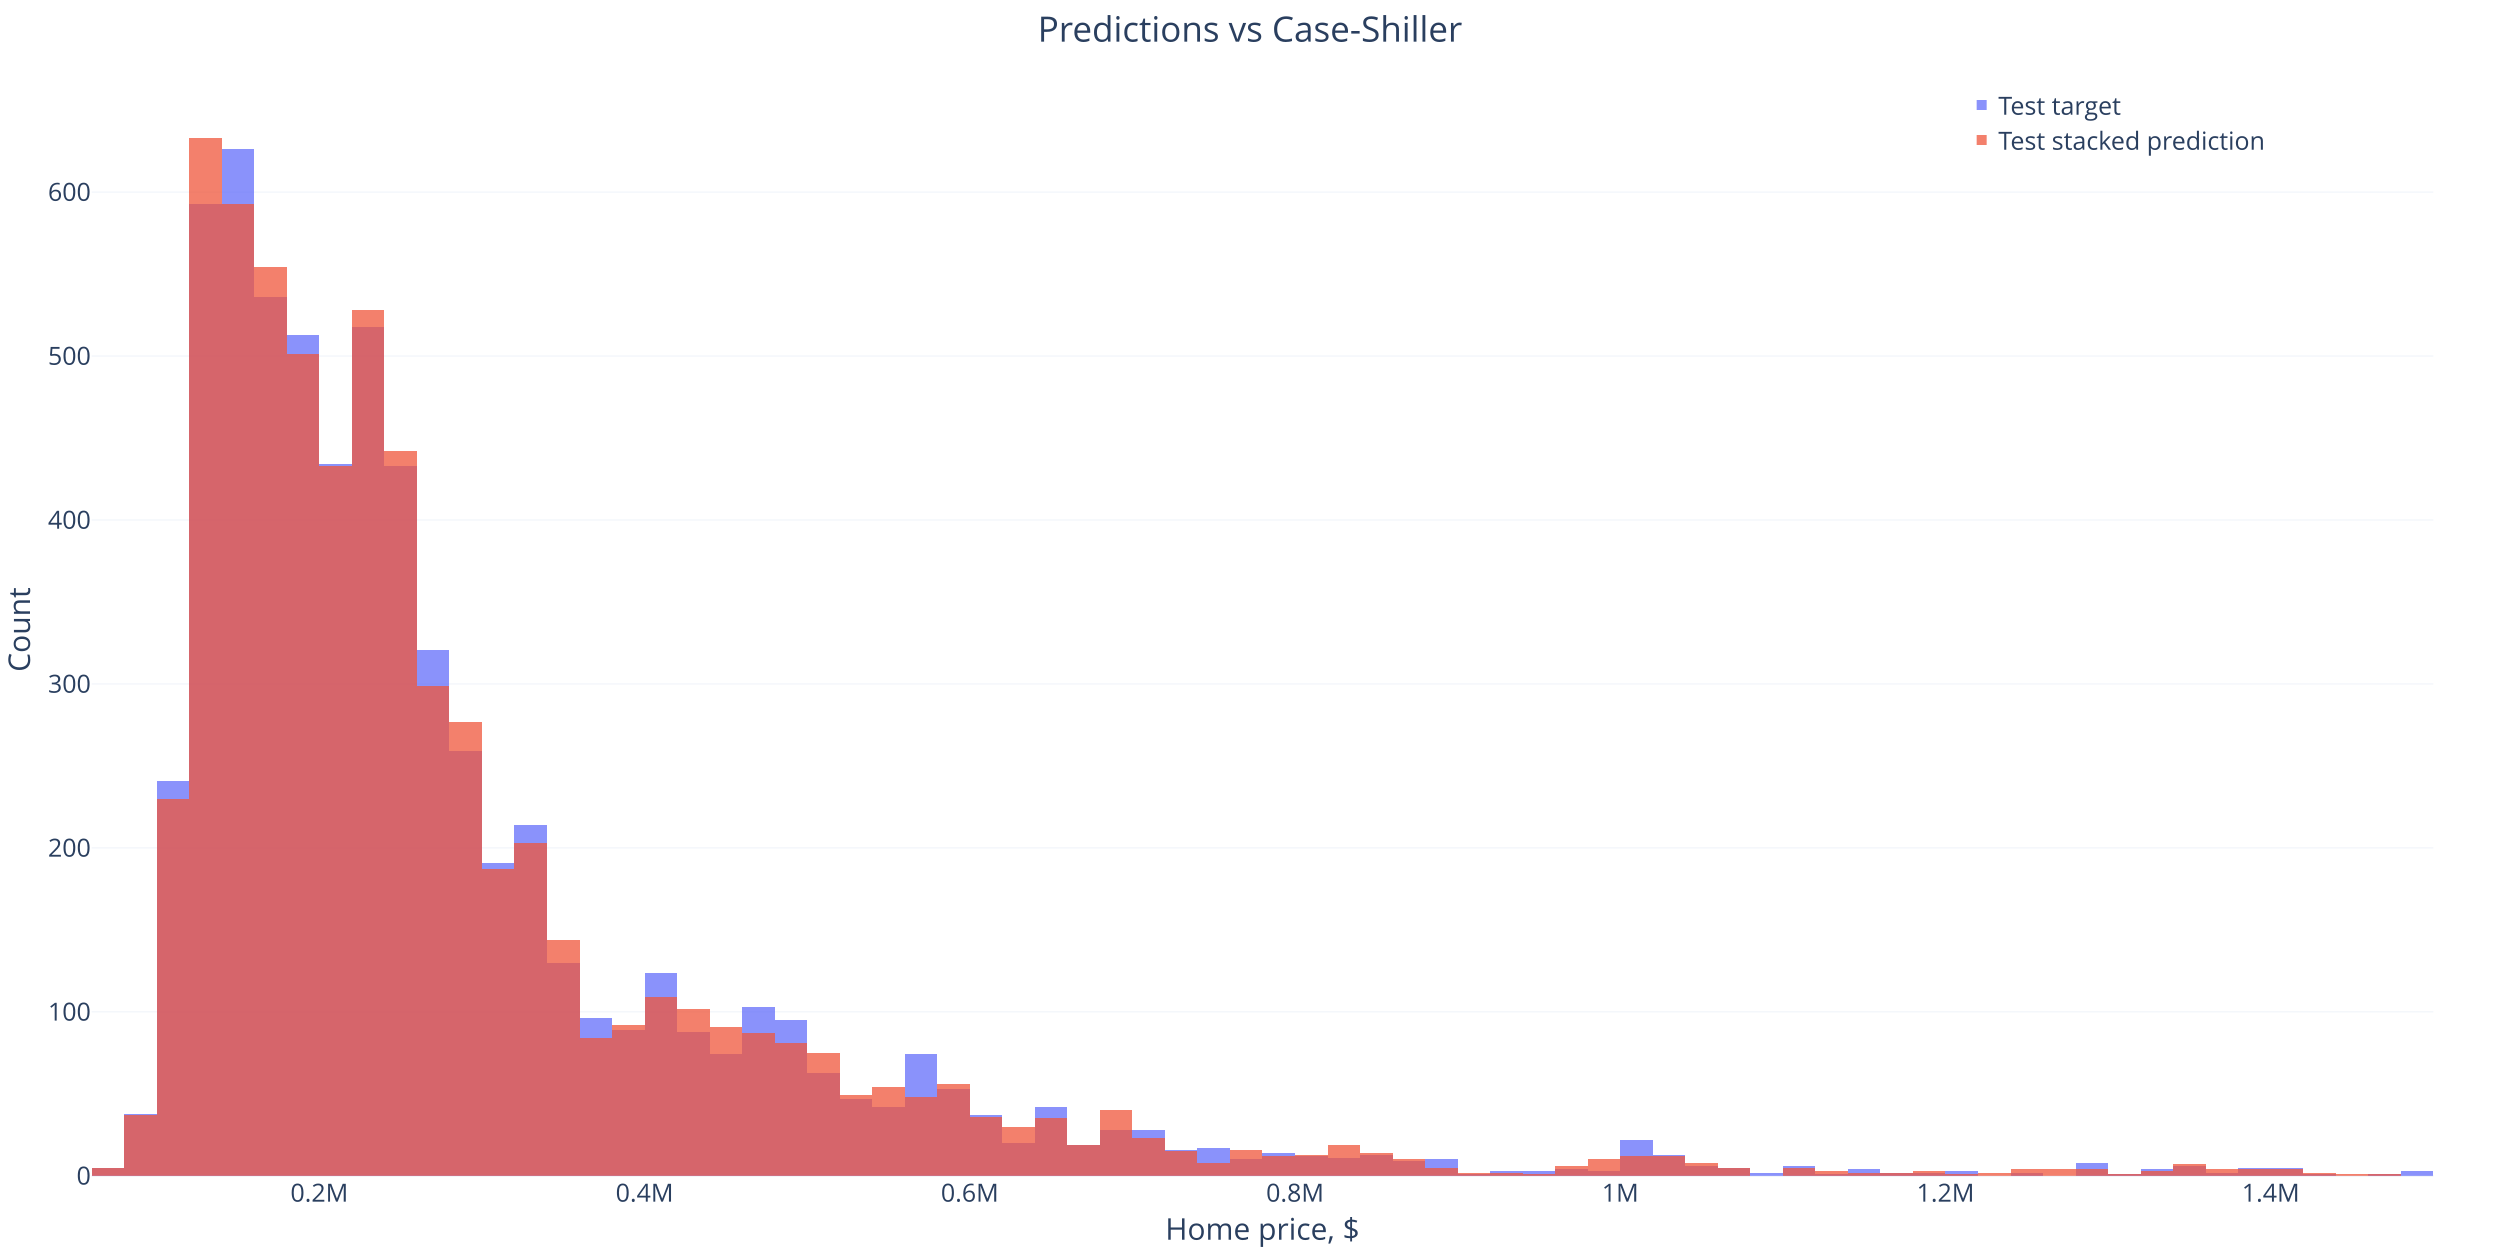
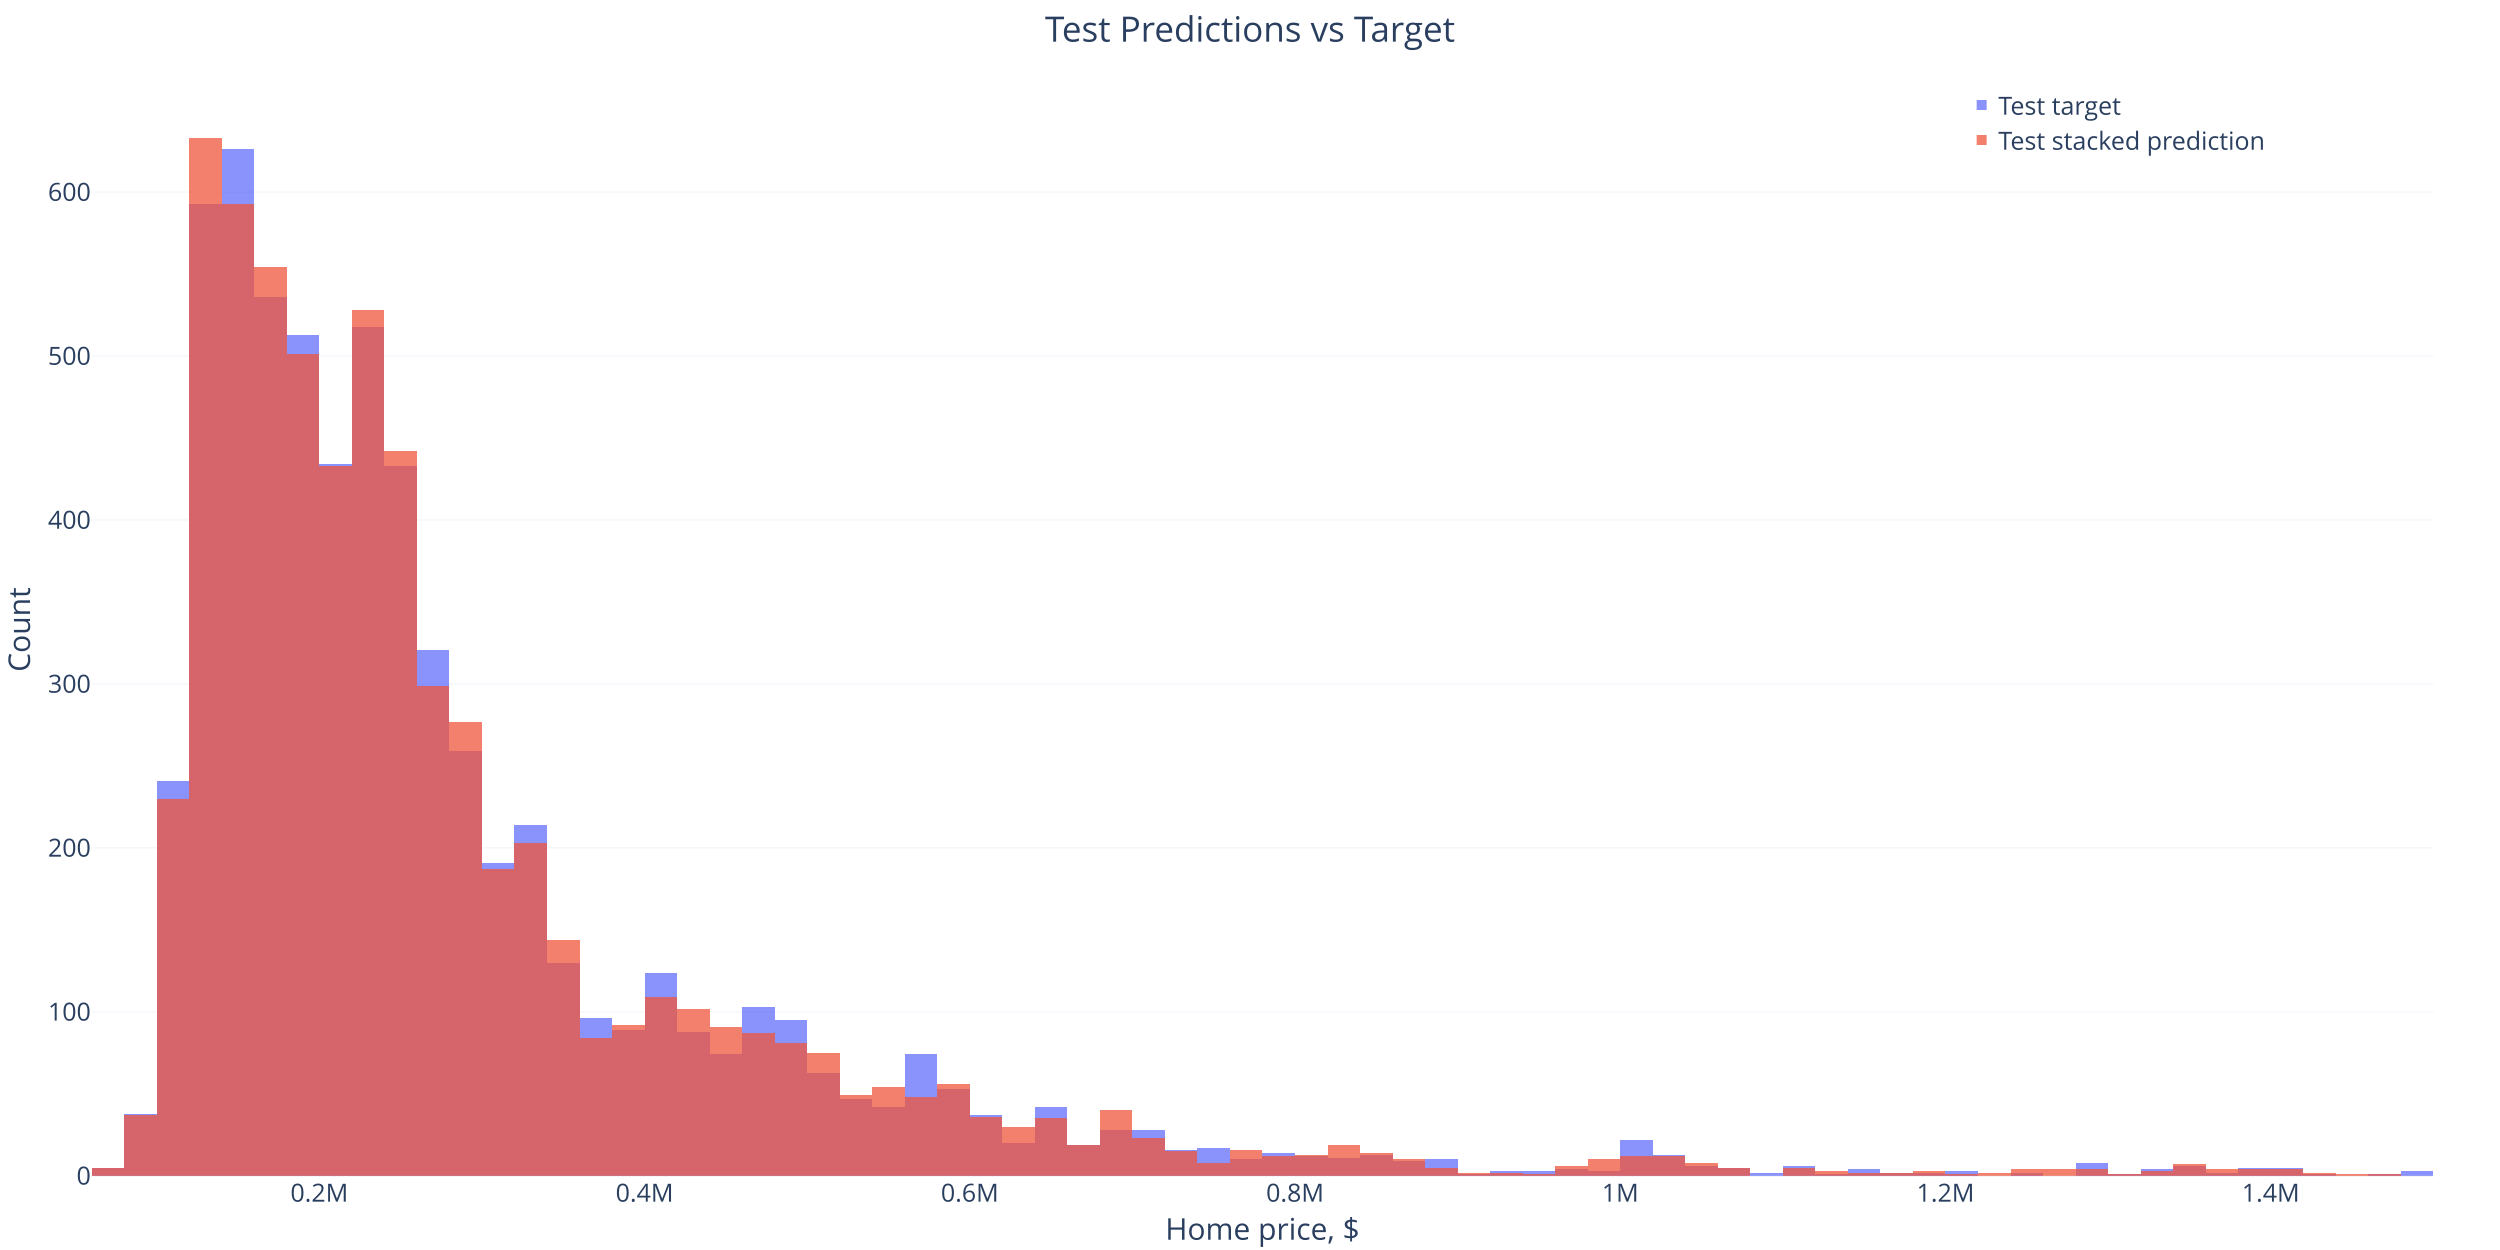
<svg xmlns="http://www.w3.org/2000/svg" class="main-svg" width="18000" height="9000" style="" viewBox="0 0 3000 1500">
  <rect x="0" y="0" width="3000" height="1500" style="fill: rgb(255, 255, 255); fill-opacity: 1;" />
-   <defs id="defs-fc5664">
+   <defs id="defs-e9ad64">
    <g class="clips">
-       <clipPath id="clipfc5664xyplot" class="plotclip">
+       <clipPath id="clipe9ad64xyplot" class="plotclip">
        <rect width="2810" height="1311" />
      </clipPath>
-       <clipPath class="axesclip" id="clipfc5664x">
+       <clipPath class="axesclip" id="clipe9ad64x">
        <rect x="110" y="0" width="2810" height="1500" />
      </clipPath>
-       <clipPath class="axesclip" id="clipfc5664y">
+       <clipPath class="axesclip" id="clipe9ad64y">
        <rect x="0" y="100" width="3000" height="1311" />
      </clipPath>
-       <clipPath class="axesclip" id="clipfc5664xy">
+       <clipPath class="axesclip" id="clipe9ad64xy">
        <rect x="110" y="100" width="2810" height="1311" />
      </clipPath>
    </g>
    <g class="gradients" />
    <g class="patterns" />
  </defs>
  <g class="bglayer" />
  <g class="layer-below">
    <g class="imagelayer" />
    <g class="shapelayer" />
  </g>
  <g class="cartesianlayer">
    <g class="subplot xy">
      <g class="layer-subplot">
        <g class="shapelayer" />
        <g class="imagelayer" />
      </g>
      <g class="minor-gridlayer">
        <g class="x" />
        <g class="y" />
      </g>
      <g class="gridlayer">
        <g class="x" />
        <g class="y">
          <path class="ygrid crisp" transform="translate(0,1214.25)" d="M110,0h2810" style="stroke: rgb(235, 240, 248); stroke-opacity: 1; stroke-width: 1px;" />
          <path class="ygrid crisp" transform="translate(0,1017.49)" d="M110,0h2810" style="stroke: rgb(235, 240, 248); stroke-opacity: 1; stroke-width: 1px;" />
          <path class="ygrid crisp" transform="translate(0,820.74)" d="M110,0h2810" style="stroke: rgb(235, 240, 248); stroke-opacity: 1; stroke-width: 1px;" />
          <path class="ygrid crisp" transform="translate(0,623.99)" d="M110,0h2810" style="stroke: rgb(235, 240, 248); stroke-opacity: 1; stroke-width: 1px;" />
          <path class="ygrid crisp" transform="translate(0,427.23)" d="M110,0h2810" style="stroke: rgb(235, 240, 248); stroke-opacity: 1; stroke-width: 1px;" />
          <path class="ygrid crisp" transform="translate(0,230.48)" d="M110,0h2810" style="stroke: rgb(235, 240, 248); stroke-opacity: 1; stroke-width: 1px;" />
        </g>
      </g>
      <g class="zerolinelayer">
        <path class="yzl zl crisp" transform="translate(0,1411)" d="M110,0h2810" style="stroke: rgb(235, 240, 248); stroke-opacity: 1; stroke-width: 2px;" />
      </g>
      <path class="xlines-below" />
      <path class="ylines-below" />
      <g class="overlines-below" />
      <g class="xaxislayer-below" />
      <g class="yaxislayer-below" />
      <g class="overaxes-below" />
-       <g class="plot" transform="translate(110,100)" clip-path="url(#clipfc5664xyplot)">
+       <g class="plot" transform="translate(110,100)" clip-path="url(#clipe9ad64xyplot)">
        <g class="barlayer mlayer">
          <g class="trace bars" shape-rendering="crispEdges" style="opacity: 0.75;">
            <g class="points">
              <g class="point">
                <path d="M0,1311V1301.16H39.03V1311Z" style="vector-effect: none; opacity: 1; stroke-width: 0px; fill: rgb(99, 110, 250); fill-opacity: 1;" />
              </g>
              <g class="point">
                <path d="M39.03,1311V1236.23H78.06V1311Z" style="vector-effect: none; opacity: 1; stroke-width: 0px; fill: rgb(99, 110, 250); fill-opacity: 1;" />
              </g>
              <g class="point">
                <path d="M78.06,1311V836.82H117.08V1311Z" style="vector-effect: none; opacity: 1; stroke-width: 0px; fill: rgb(99, 110, 250); fill-opacity: 1;" />
              </g>
              <g class="point">
                <path d="M117.08,1311V144.25H156.11V1311Z" style="vector-effect: none; opacity: 1; stroke-width: 0px; fill: rgb(99, 110, 250); fill-opacity: 1;" />
              </g>
              <g class="point">
                <path d="M156.11,1311V79.32H195.14V1311Z" style="vector-effect: none; opacity: 1; stroke-width: 0px; fill: rgb(99, 110, 250); fill-opacity: 1;" />
              </g>
              <g class="point">
                <path d="M195.14,1311V256.4H234.17V1311Z" style="vector-effect: none; opacity: 1; stroke-width: 0px; fill: rgb(99, 110, 250); fill-opacity: 1;" />
              </g>
              <g class="point">
                <path d="M234.17,1311V301.65H273.19V1311Z" style="vector-effect: none; opacity: 1; stroke-width: 0px; fill: rgb(99, 110, 250); fill-opacity: 1;" />
              </g>
              <g class="point">
                <path d="M273.19,1311V457.09H312.22V1311Z" style="vector-effect: none; opacity: 1; stroke-width: 0px; fill: rgb(99, 110, 250); fill-opacity: 1;" />
              </g>
              <g class="point">
                <path d="M312.22,1311V291.82H351.25V1311Z" style="vector-effect: none; opacity: 1; stroke-width: 0px; fill: rgb(99, 110, 250); fill-opacity: 1;" />
              </g>
              <g class="point">
                <path d="M351.25,1311V459.06H390.28V1311Z" style="vector-effect: none; opacity: 1; stroke-width: 0px; fill: rgb(99, 110, 250); fill-opacity: 1;" />
              </g>
              <g class="point">
                <path d="M390.28,1311V679.42H429.31V1311Z" style="vector-effect: none; opacity: 1; stroke-width: 0px; fill: rgb(99, 110, 250); fill-opacity: 1;" />
              </g>
              <g class="point">
                <path d="M429.31,1311V801.41H468.33V1311Z" style="vector-effect: none; opacity: 1; stroke-width: 0px; fill: rgb(99, 110, 250); fill-opacity: 1;" />
              </g>
              <g class="point">
                <path d="M468.33,1311V935.2H507.36V1311Z" style="vector-effect: none; opacity: 1; stroke-width: 0px; fill: rgb(99, 110, 250); fill-opacity: 1;" />
              </g>
              <g class="point">
                <path d="M507.36,1311V889.95H546.39V1311Z" style="vector-effect: none; opacity: 1; stroke-width: 0px; fill: rgb(99, 110, 250); fill-opacity: 1;" />
              </g>
              <g class="point">
                <path d="M546.39,1311V1055.22H585.42V1311Z" style="vector-effect: none; opacity: 1; stroke-width: 0px; fill: rgb(99, 110, 250); fill-opacity: 1;" />
              </g>
              <g class="point">
                <path d="M585.42,1311V1122.12H624.44V1311Z" style="vector-effect: none; opacity: 1; stroke-width: 0px; fill: rgb(99, 110, 250); fill-opacity: 1;" />
              </g>
              <g class="point">
                <path d="M624.44,1311V1135.89H663.47V1311Z" style="vector-effect: none; opacity: 1; stroke-width: 0px; fill: rgb(99, 110, 250); fill-opacity: 1;" />
              </g>
              <g class="point">
                <path d="M663.47,1311V1067.03H702.5V1311Z" style="vector-effect: none; opacity: 1; stroke-width: 0px; fill: rgb(99, 110, 250); fill-opacity: 1;" />
              </g>
              <g class="point">
                <path d="M702.5,1311V1137.86H741.53V1311Z" style="vector-effect: none; opacity: 1; stroke-width: 0px; fill: rgb(99, 110, 250); fill-opacity: 1;" />
              </g>
              <g class="point">
                <path d="M741.53,1311V1165.4H780.56V1311Z" style="vector-effect: none; opacity: 1; stroke-width: 0px; fill: rgb(99, 110, 250); fill-opacity: 1;" />
              </g>
              <g class="point">
                <path d="M780.56,1311V1108.34H819.58V1311Z" style="vector-effect: none; opacity: 1; stroke-width: 0px; fill: rgb(99, 110, 250); fill-opacity: 1;" />
              </g>
              <g class="point">
                <path d="M819.58,1311V1124.08H858.61V1311Z" style="vector-effect: none; opacity: 1; stroke-width: 0px; fill: rgb(99, 110, 250); fill-opacity: 1;" />
              </g>
              <g class="point">
                <path d="M858.61,1311V1187.05H897.64V1311Z" style="vector-effect: none; opacity: 1; stroke-width: 0px; fill: rgb(99, 110, 250); fill-opacity: 1;" />
              </g>
              <g class="point">
                <path d="M897.64,1311V1218.53H936.67V1311Z" style="vector-effect: none; opacity: 1; stroke-width: 0px; fill: rgb(99, 110, 250); fill-opacity: 1;" />
              </g>
              <g class="point">
                <path d="M936.67,1311V1228.36H975.69V1311Z" style="vector-effect: none; opacity: 1; stroke-width: 0px; fill: rgb(99, 110, 250); fill-opacity: 1;" />
              </g>
              <g class="point">
                <path d="M975.69,1311V1165.4H1014.72V1311Z" style="vector-effect: none; opacity: 1; stroke-width: 0px; fill: rgb(99, 110, 250); fill-opacity: 1;" />
              </g>
              <g class="point">
                <path d="M1014.72,1311V1206.72H1053.75V1311Z" style="vector-effect: none; opacity: 1; stroke-width: 0px; fill: rgb(99, 110, 250); fill-opacity: 1;" />
              </g>
              <g class="point">
                <path d="M1053.75,1311V1238.2H1092.78V1311Z" style="vector-effect: none; opacity: 1; stroke-width: 0px; fill: rgb(99, 110, 250); fill-opacity: 1;" />
              </g>
              <g class="point">
                <path d="M1092.78,1311V1271.65H1131.81V1311Z" style="vector-effect: none; opacity: 1; stroke-width: 0px; fill: rgb(99, 110, 250); fill-opacity: 1;" />
              </g>
              <g class="point">
                <path d="M1131.81,1311V1228.36H1170.83V1311Z" style="vector-effect: none; opacity: 1; stroke-width: 0px; fill: rgb(99, 110, 250); fill-opacity: 1;" />
              </g>
              <g class="point">
                <path d="M1170.83,1311V1273.62H1209.86V1311Z" style="vector-effect: none; opacity: 1; stroke-width: 0px; fill: rgb(99, 110, 250); fill-opacity: 1;" />
              </g>
              <g class="point">
                <path d="M1209.86,1311V1255.91H1248.89V1311Z" style="vector-effect: none; opacity: 1; stroke-width: 0px; fill: rgb(99, 110, 250); fill-opacity: 1;" />
              </g>
              <g class="point">
                <path d="M1248.89,1311V1255.91H1287.92V1311Z" style="vector-effect: none; opacity: 1; stroke-width: 0px; fill: rgb(99, 110, 250); fill-opacity: 1;" />
              </g>
              <g class="point">
                <path d="M1287.92,1311V1279.52H1326.94V1311Z" style="vector-effect: none; opacity: 1; stroke-width: 0px; fill: rgb(99, 110, 250); fill-opacity: 1;" />
              </g>
              <g class="point">
                <path d="M1326.94,1311V1277.55H1365.97V1311Z" style="vector-effect: none; opacity: 1; stroke-width: 0px; fill: rgb(99, 110, 250); fill-opacity: 1;" />
              </g>
              <g class="point">
                <path d="M1365.97,1311V1291.32H1405V1311Z" style="vector-effect: none; opacity: 1; stroke-width: 0px; fill: rgb(99, 110, 250); fill-opacity: 1;" />
              </g>
              <g class="point">
                <path d="M1405,1311V1283.45H1444.03V1311Z" style="vector-effect: none; opacity: 1; stroke-width: 0px; fill: rgb(99, 110, 250); fill-opacity: 1;" />
              </g>
              <g class="point">
                <path d="M1444.03,1311V1287.39H1483.06V1311Z" style="vector-effect: none; opacity: 1; stroke-width: 0px; fill: rgb(99, 110, 250); fill-opacity: 1;" />
              </g>
              <g class="point">
                <path d="M1483.06,1311V1289.36H1522.08V1311Z" style="vector-effect: none; opacity: 1; stroke-width: 0px; fill: rgb(99, 110, 250); fill-opacity: 1;" />
              </g>
              <g class="point">
                <path d="M1522.08,1311V1285.42H1561.11V1311Z" style="vector-effect: none; opacity: 1; stroke-width: 0px; fill: rgb(99, 110, 250); fill-opacity: 1;" />
              </g>
              <g class="point">
                <path d="M1561.11,1311V1293.29H1600.14V1311Z" style="vector-effect: none; opacity: 1; stroke-width: 0px; fill: rgb(99, 110, 250); fill-opacity: 1;" />
              </g>
              <g class="point">
                <path d="M1600.14,1311V1291.32H1639.17V1311Z" style="vector-effect: none; opacity: 1; stroke-width: 0px; fill: rgb(99, 110, 250); fill-opacity: 1;" />
              </g>
              <g class="point">
                <path d="M1639.17,1311V1309.03H1678.19V1311Z" style="vector-effect: none; opacity: 1; stroke-width: 0px; fill: rgb(99, 110, 250); fill-opacity: 1;" />
              </g>
              <g class="point">
                <path d="M1678.19,1311V1305.1H1717.22V1311Z" style="vector-effect: none; opacity: 1; stroke-width: 0px; fill: rgb(99, 110, 250); fill-opacity: 1;" />
              </g>
              <g class="point">
                <path d="M1717.22,1311V1305.1H1756.25V1311Z" style="vector-effect: none; opacity: 1; stroke-width: 0px; fill: rgb(99, 110, 250); fill-opacity: 1;" />
              </g>
              <g class="point">
                <path d="M1756.25,1311V1303.13H1795.28V1311Z" style="vector-effect: none; opacity: 1; stroke-width: 0px; fill: rgb(99, 110, 250); fill-opacity: 1;" />
              </g>
              <g class="point">
                <path d="M1795.28,1311V1305.1H1834.31V1311Z" style="vector-effect: none; opacity: 1; stroke-width: 0px; fill: rgb(99, 110, 250); fill-opacity: 1;" />
              </g>
              <g class="point">
                <path d="M1834.31,1311V1267.71H1873.33V1311Z" style="vector-effect: none; opacity: 1; stroke-width: 0px; fill: rgb(99, 110, 250); fill-opacity: 1;" />
              </g>
              <g class="point">
                <path d="M1873.33,1311V1285.42H1912.36V1311Z" style="vector-effect: none; opacity: 1; stroke-width: 0px; fill: rgb(99, 110, 250); fill-opacity: 1;" />
              </g>
              <g class="point">
                <path d="M1912.36,1311V1299.19H1951.39V1311Z" style="vector-effect: none; opacity: 1; stroke-width: 0px; fill: rgb(99, 110, 250); fill-opacity: 1;" />
              </g>
              <g class="point">
                <path d="M1951.39,1311V1301.16H1990.42V1311Z" style="vector-effect: none; opacity: 1; stroke-width: 0px; fill: rgb(99, 110, 250); fill-opacity: 1;" />
              </g>
              <g class="point">
                <path d="M1990.42,1311V1307.06H2029.44V1311Z" style="vector-effect: none; opacity: 1; stroke-width: 0px; fill: rgb(99, 110, 250); fill-opacity: 1;" />
              </g>
              <g class="point">
                <path d="M2029.44,1311V1299.19H2068.47V1311Z" style="vector-effect: none; opacity: 1; stroke-width: 0px; fill: rgb(99, 110, 250); fill-opacity: 1;" />
              </g>
              <g class="point">
                <path d="M2068.47,1311V1309.03H2107.5V1311Z" style="vector-effect: none; opacity: 1; stroke-width: 0px; fill: rgb(99, 110, 250); fill-opacity: 1;" />
              </g>
              <g class="point">
                <path d="M2107.5,1311V1303.13H2146.53V1311Z" style="vector-effect: none; opacity: 1; stroke-width: 0px; fill: rgb(99, 110, 250); fill-opacity: 1;" />
              </g>
              <g class="point">
                <path d="M2146.53,1311V1307.06H2185.56V1311Z" style="vector-effect: none; opacity: 1; stroke-width: 0px; fill: rgb(99, 110, 250); fill-opacity: 1;" />
              </g>
              <g class="point">
                <path d="M2185.56,1311V1307.06H2224.58V1311Z" style="vector-effect: none; opacity: 1; stroke-width: 0px; fill: rgb(99, 110, 250); fill-opacity: 1;" />
              </g>
              <g class="point">
                <path d="M2224.58,1311V1305.1H2263.61V1311Z" style="vector-effect: none; opacity: 1; stroke-width: 0px; fill: rgb(99, 110, 250); fill-opacity: 1;" />
              </g>
              <g class="point">
                <path d="M0,0Z" style="vector-effect: none; opacity: 1; stroke-width: 0px; fill: rgb(99, 110, 250); fill-opacity: 1;" />
              </g>
              <g class="point">
                <path d="M2302.64,1311V1307.06H2341.67V1311Z" style="vector-effect: none; opacity: 1; stroke-width: 0px; fill: rgb(99, 110, 250); fill-opacity: 1;" />
              </g>
              <g class="point">
                <path d="M0,0Z" style="vector-effect: none; opacity: 1; stroke-width: 0px; fill: rgb(99, 110, 250); fill-opacity: 1;" />
              </g>
              <g class="point">
                <path d="M2380.69,1311V1295.26H2419.72V1311Z" style="vector-effect: none; opacity: 1; stroke-width: 0px; fill: rgb(99, 110, 250); fill-opacity: 1;" />
              </g>
              <g class="point">
                <path d="M2419.72,1311V1309.03H2458.75V1311Z" style="vector-effect: none; opacity: 1; stroke-width: 0px; fill: rgb(99, 110, 250); fill-opacity: 1;" />
              </g>
              <g class="point">
                <path d="M2458.75,1311V1303.13H2497.78V1311Z" style="vector-effect: none; opacity: 1; stroke-width: 0px; fill: rgb(99, 110, 250); fill-opacity: 1;" />
              </g>
              <g class="point">
                <path d="M2497.78,1311V1299.19H2536.81V1311Z" style="vector-effect: none; opacity: 1; stroke-width: 0px; fill: rgb(99, 110, 250); fill-opacity: 1;" />
              </g>
              <g class="point">
                <path d="M2536.81,1311V1307.06H2575.83V1311Z" style="vector-effect: none; opacity: 1; stroke-width: 0px; fill: rgb(99, 110, 250); fill-opacity: 1;" />
              </g>
              <g class="point">
                <path d="M2575.83,1311V1301.16H2614.86V1311Z" style="vector-effect: none; opacity: 1; stroke-width: 0px; fill: rgb(99, 110, 250); fill-opacity: 1;" />
              </g>
              <g class="point">
                <path d="M2614.86,1311V1301.16H2653.89V1311Z" style="vector-effect: none; opacity: 1; stroke-width: 0px; fill: rgb(99, 110, 250); fill-opacity: 1;" />
              </g>
              <g class="point">
                <path d="M2653.89,1311V1309.03H2692.92V1311Z" style="vector-effect: none; opacity: 1; stroke-width: 0px; fill: rgb(99, 110, 250); fill-opacity: 1;" />
              </g>
              <g class="point">
                <path d="M0,0Z" style="vector-effect: none; opacity: 1; stroke-width: 0px; fill: rgb(99, 110, 250); fill-opacity: 1;" />
              </g>
              <g class="point">
                <path d="M2731.94,1311V1309.03H2770.97V1311Z" style="vector-effect: none; opacity: 1; stroke-width: 0px; fill: rgb(99, 110, 250); fill-opacity: 1;" />
              </g>
              <g class="point">
                <path d="M2770.97,1311V1305.1H2810V1311Z" style="vector-effect: none; opacity: 1; stroke-width: 0px; fill: rgb(99, 110, 250); fill-opacity: 1;" />
              </g>
            </g>
          </g>
          <g class="trace bars" shape-rendering="crispEdges" style="opacity: 0.75;">
            <g class="points">
              <g class="point">
                <path d="M0,1311V1301.16H39.03V1311Z" style="vector-effect: none; opacity: 1; stroke-width: 0px; fill: rgb(239, 85, 59); fill-opacity: 1;" />
              </g>
              <g class="point">
                <path d="M39.03,1311V1238.2H78.06V1311Z" style="vector-effect: none; opacity: 1; stroke-width: 0px; fill: rgb(239, 85, 59); fill-opacity: 1;" />
              </g>
              <g class="point">
                <path d="M78.06,1311V858.47H117.08V1311Z" style="vector-effect: none; opacity: 1; stroke-width: 0px; fill: rgb(239, 85, 59); fill-opacity: 1;" />
              </g>
              <g class="point">
                <path d="M117.08,1311V65.55H156.11V1311Z" style="vector-effect: none; opacity: 1; stroke-width: 0px; fill: rgb(239, 85, 59); fill-opacity: 1;" />
              </g>
              <g class="point">
                <path d="M156.11,1311V144.25H195.14V1311Z" style="vector-effect: none; opacity: 1; stroke-width: 0px; fill: rgb(239, 85, 59); fill-opacity: 1;" />
              </g>
              <g class="point">
                <path d="M195.14,1311V220.99H234.17V1311Z" style="vector-effect: none; opacity: 1; stroke-width: 0px; fill: rgb(239, 85, 59); fill-opacity: 1;" />
              </g>
              <g class="point">
                <path d="M234.17,1311V325.26H273.19V1311Z" style="vector-effect: none; opacity: 1; stroke-width: 0px; fill: rgb(239, 85, 59); fill-opacity: 1;" />
              </g>
              <g class="point">
                <path d="M273.19,1311V459.06H312.22V1311Z" style="vector-effect: none; opacity: 1; stroke-width: 0px; fill: rgb(239, 85, 59); fill-opacity: 1;" />
              </g>
              <g class="point">
                <path d="M312.22,1311V272.14H351.25V1311Z" style="vector-effect: none; opacity: 1; stroke-width: 0px; fill: rgb(239, 85, 59); fill-opacity: 1;" />
              </g>
              <g class="point">
                <path d="M351.25,1311V441.35H390.28V1311Z" style="vector-effect: none; opacity: 1; stroke-width: 0px; fill: rgb(239, 85, 59); fill-opacity: 1;" />
              </g>
              <g class="point">
                <path d="M390.28,1311V722.71H429.31V1311Z" style="vector-effect: none; opacity: 1; stroke-width: 0px; fill: rgb(239, 85, 59); fill-opacity: 1;" />
              </g>
              <g class="point">
                <path d="M429.31,1311V765.99H468.33V1311Z" style="vector-effect: none; opacity: 1; stroke-width: 0px; fill: rgb(239, 85, 59); fill-opacity: 1;" />
              </g>
              <g class="point">
                <path d="M468.33,1311V943.07H507.36V1311Z" style="vector-effect: none; opacity: 1; stroke-width: 0px; fill: rgb(239, 85, 59); fill-opacity: 1;" />
              </g>
              <g class="point">
                <path d="M507.36,1311V911.59H546.39V1311Z" style="vector-effect: none; opacity: 1; stroke-width: 0px; fill: rgb(239, 85, 59); fill-opacity: 1;" />
              </g>
              <g class="point">
                <path d="M546.39,1311V1027.67H585.42V1311Z" style="vector-effect: none; opacity: 1; stroke-width: 0px; fill: rgb(239, 85, 59); fill-opacity: 1;" />
              </g>
              <g class="point">
                <path d="M585.42,1311V1145.73H624.44V1311Z" style="vector-effect: none; opacity: 1; stroke-width: 0px; fill: rgb(239, 85, 59); fill-opacity: 1;" />
              </g>
              <g class="point">
                <path d="M624.44,1311V1129.99H663.47V1311Z" style="vector-effect: none; opacity: 1; stroke-width: 0px; fill: rgb(239, 85, 59); fill-opacity: 1;" />
              </g>
              <g class="point">
                <path d="M663.47,1311V1096.54H702.5V1311Z" style="vector-effect: none; opacity: 1; stroke-width: 0px; fill: rgb(239, 85, 59); fill-opacity: 1;" />
              </g>
              <g class="point">
                <path d="M702.5,1311V1110.31H741.53V1311Z" style="vector-effect: none; opacity: 1; stroke-width: 0px; fill: rgb(239, 85, 59); fill-opacity: 1;" />
              </g>
              <g class="point">
                <path d="M741.53,1311V1131.95H780.56V1311Z" style="vector-effect: none; opacity: 1; stroke-width: 0px; fill: rgb(239, 85, 59); fill-opacity: 1;" />
              </g>
              <g class="point">
                <path d="M780.56,1311V1139.82H819.58V1311Z" style="vector-effect: none; opacity: 1; stroke-width: 0px; fill: rgb(239, 85, 59); fill-opacity: 1;" />
              </g>
              <g class="point">
                <path d="M819.58,1311V1151.63H858.61V1311Z" style="vector-effect: none; opacity: 1; stroke-width: 0px; fill: rgb(239, 85, 59); fill-opacity: 1;" />
              </g>
              <g class="point">
                <path d="M858.61,1311V1163.43H897.64V1311Z" style="vector-effect: none; opacity: 1; stroke-width: 0px; fill: rgb(239, 85, 59); fill-opacity: 1;" />
              </g>
              <g class="point">
                <path d="M897.64,1311V1214.59H936.67V1311Z" style="vector-effect: none; opacity: 1; stroke-width: 0px; fill: rgb(239, 85, 59); fill-opacity: 1;" />
              </g>
              <g class="point">
                <path d="M936.67,1311V1204.75H975.69V1311Z" style="vector-effect: none; opacity: 1; stroke-width: 0px; fill: rgb(239, 85, 59); fill-opacity: 1;" />
              </g>
              <g class="point">
                <path d="M975.69,1311V1216.56H1014.72V1311Z" style="vector-effect: none; opacity: 1; stroke-width: 0px; fill: rgb(239, 85, 59); fill-opacity: 1;" />
              </g>
              <g class="point">
                <path d="M1014.72,1311V1200.82H1053.75V1311Z" style="vector-effect: none; opacity: 1; stroke-width: 0px; fill: rgb(239, 85, 59); fill-opacity: 1;" />
              </g>
              <g class="point">
                <path d="M1053.75,1311V1240.17H1092.78V1311Z" style="vector-effect: none; opacity: 1; stroke-width: 0px; fill: rgb(239, 85, 59); fill-opacity: 1;" />
              </g>
              <g class="point">
                <path d="M1092.78,1311V1251.97H1131.81V1311Z" style="vector-effect: none; opacity: 1; stroke-width: 0px; fill: rgb(239, 85, 59); fill-opacity: 1;" />
              </g>
              <g class="point">
                <path d="M1131.81,1311V1242.14H1170.83V1311Z" style="vector-effect: none; opacity: 1; stroke-width: 0px; fill: rgb(239, 85, 59); fill-opacity: 1;" />
              </g>
              <g class="point">
                <path d="M1170.83,1311V1273.62H1209.86V1311Z" style="vector-effect: none; opacity: 1; stroke-width: 0px; fill: rgb(239, 85, 59); fill-opacity: 1;" />
              </g>
              <g class="point">
                <path d="M1209.86,1311V1232.3H1248.89V1311Z" style="vector-effect: none; opacity: 1; stroke-width: 0px; fill: rgb(239, 85, 59); fill-opacity: 1;" />
              </g>
              <g class="point">
                <path d="M1248.89,1311V1265.75H1287.92V1311Z" style="vector-effect: none; opacity: 1; stroke-width: 0px; fill: rgb(239, 85, 59); fill-opacity: 1;" />
              </g>
              <g class="point">
                <path d="M1287.92,1311V1281.49H1326.94V1311Z" style="vector-effect: none; opacity: 1; stroke-width: 0px; fill: rgb(239, 85, 59); fill-opacity: 1;" />
              </g>
              <g class="point">
                <path d="M1326.94,1311V1295.26H1365.97V1311Z" style="vector-effect: none; opacity: 1; stroke-width: 0px; fill: rgb(239, 85, 59); fill-opacity: 1;" />
              </g>
              <g class="point">
                <path d="M1365.97,1311V1279.52H1405V1311Z" style="vector-effect: none; opacity: 1; stroke-width: 0px; fill: rgb(239, 85, 59); fill-opacity: 1;" />
              </g>
              <g class="point">
                <path d="M1405,1311V1287.39H1444.03V1311Z" style="vector-effect: none; opacity: 1; stroke-width: 0px; fill: rgb(239, 85, 59); fill-opacity: 1;" />
              </g>
              <g class="point">
                <path d="M1444.03,1311V1285.42H1483.06V1311Z" style="vector-effect: none; opacity: 1; stroke-width: 0px; fill: rgb(239, 85, 59); fill-opacity: 1;" />
              </g>
              <g class="point">
                <path d="M1483.06,1311V1273.62H1522.08V1311Z" style="vector-effect: none; opacity: 1; stroke-width: 0px; fill: rgb(239, 85, 59); fill-opacity: 1;" />
              </g>
              <g class="point">
                <path d="M1522.08,1311V1283.45H1561.11V1311Z" style="vector-effect: none; opacity: 1; stroke-width: 0px; fill: rgb(239, 85, 59); fill-opacity: 1;" />
              </g>
              <g class="point">
                <path d="M1561.11,1311V1291.32H1600.14V1311Z" style="vector-effect: none; opacity: 1; stroke-width: 0px; fill: rgb(239, 85, 59); fill-opacity: 1;" />
              </g>
              <g class="point">
                <path d="M1600.14,1311V1301.16H1639.17V1311Z" style="vector-effect: none; opacity: 1; stroke-width: 0px; fill: rgb(239, 85, 59); fill-opacity: 1;" />
              </g>
              <g class="point">
                <path d="M1639.17,1311V1307.06H1678.19V1311Z" style="vector-effect: none; opacity: 1; stroke-width: 0px; fill: rgb(239, 85, 59); fill-opacity: 1;" />
              </g>
              <g class="point">
                <path d="M1678.19,1311V1307.06H1717.22V1311Z" style="vector-effect: none; opacity: 1; stroke-width: 0px; fill: rgb(239, 85, 59); fill-opacity: 1;" />
              </g>
              <g class="point">
                <path d="M1717.22,1311V1309.03H1756.25V1311Z" style="vector-effect: none; opacity: 1; stroke-width: 0px; fill: rgb(239, 85, 59); fill-opacity: 1;" />
              </g>
              <g class="point">
                <path d="M1756.25,1311V1299.19H1795.28V1311Z" style="vector-effect: none; opacity: 1; stroke-width: 0px; fill: rgb(239, 85, 59); fill-opacity: 1;" />
              </g>
              <g class="point">
                <path d="M1795.28,1311V1291.32H1834.31V1311Z" style="vector-effect: none; opacity: 1; stroke-width: 0px; fill: rgb(239, 85, 59); fill-opacity: 1;" />
              </g>
              <g class="point">
                <path d="M1834.31,1311V1287.39H1873.33V1311Z" style="vector-effect: none; opacity: 1; stroke-width: 0px; fill: rgb(239, 85, 59); fill-opacity: 1;" />
              </g>
              <g class="point">
                <path d="M1873.33,1311V1287.39H1912.36V1311Z" style="vector-effect: none; opacity: 1; stroke-width: 0px; fill: rgb(239, 85, 59); fill-opacity: 1;" />
              </g>
              <g class="point">
                <path d="M1912.36,1311V1295.26H1951.39V1311Z" style="vector-effect: none; opacity: 1; stroke-width: 0px; fill: rgb(239, 85, 59); fill-opacity: 1;" />
              </g>
              <g class="point">
                <path d="M1951.39,1311V1301.16H1990.42V1311Z" style="vector-effect: none; opacity: 1; stroke-width: 0px; fill: rgb(239, 85, 59); fill-opacity: 1;" />
              </g>
              <g class="point">
                <path d="M0,0Z" style="vector-effect: none; opacity: 1; stroke-width: 0px; fill: rgb(239, 85, 59); fill-opacity: 1;" />
              </g>
              <g class="point">
                <path d="M2029.44,1311V1301.16H2068.47V1311Z" style="vector-effect: none; opacity: 1; stroke-width: 0px; fill: rgb(239, 85, 59); fill-opacity: 1;" />
              </g>
              <g class="point">
                <path d="M2068.47,1311V1305.1H2107.5V1311Z" style="vector-effect: none; opacity: 1; stroke-width: 0px; fill: rgb(239, 85, 59); fill-opacity: 1;" />
              </g>
              <g class="point">
                <path d="M2107.5,1311V1307.06H2146.53V1311Z" style="vector-effect: none; opacity: 1; stroke-width: 0px; fill: rgb(239, 85, 59); fill-opacity: 1;" />
              </g>
              <g class="point">
                <path d="M2146.53,1311V1307.06H2185.56V1311Z" style="vector-effect: none; opacity: 1; stroke-width: 0px; fill: rgb(239, 85, 59); fill-opacity: 1;" />
              </g>
              <g class="point">
                <path d="M2185.56,1311V1305.1H2224.58V1311Z" style="vector-effect: none; opacity: 1; stroke-width: 0px; fill: rgb(239, 85, 59); fill-opacity: 1;" />
              </g>
              <g class="point">
                <path d="M2224.58,1311V1309.03H2263.61V1311Z" style="vector-effect: none; opacity: 1; stroke-width: 0px; fill: rgb(239, 85, 59); fill-opacity: 1;" />
              </g>
              <g class="point">
                <path d="M2263.61,1311V1307.06H2302.64V1311Z" style="vector-effect: none; opacity: 1; stroke-width: 0px; fill: rgb(239, 85, 59); fill-opacity: 1;" />
              </g>
              <g class="point">
                <path d="M2302.64,1311V1303.13H2341.67V1311Z" style="vector-effect: none; opacity: 1; stroke-width: 0px; fill: rgb(239, 85, 59); fill-opacity: 1;" />
              </g>
              <g class="point">
                <path d="M2341.67,1311V1303.13H2380.69V1311Z" style="vector-effect: none; opacity: 1; stroke-width: 0px; fill: rgb(239, 85, 59); fill-opacity: 1;" />
              </g>
              <g class="point">
                <path d="M2380.69,1311V1303.13H2419.72V1311Z" style="vector-effect: none; opacity: 1; stroke-width: 0px; fill: rgb(239, 85, 59); fill-opacity: 1;" />
              </g>
              <g class="point">
                <path d="M2419.72,1311V1309.03H2458.75V1311Z" style="vector-effect: none; opacity: 1; stroke-width: 0px; fill: rgb(239, 85, 59); fill-opacity: 1;" />
              </g>
              <g class="point">
                <path d="M2458.75,1311V1305.1H2497.78V1311Z" style="vector-effect: none; opacity: 1; stroke-width: 0px; fill: rgb(239, 85, 59); fill-opacity: 1;" />
              </g>
              <g class="point">
                <path d="M2497.78,1311V1297.23H2536.81V1311Z" style="vector-effect: none; opacity: 1; stroke-width: 0px; fill: rgb(239, 85, 59); fill-opacity: 1;" />
              </g>
              <g class="point">
                <path d="M2536.81,1311V1303.13H2575.83V1311Z" style="vector-effect: none; opacity: 1; stroke-width: 0px; fill: rgb(239, 85, 59); fill-opacity: 1;" />
              </g>
              <g class="point">
                <path d="M2575.83,1311V1303.13H2614.86V1311Z" style="vector-effect: none; opacity: 1; stroke-width: 0px; fill: rgb(239, 85, 59); fill-opacity: 1;" />
              </g>
              <g class="point">
                <path d="M2614.86,1311V1303.13H2653.89V1311Z" style="vector-effect: none; opacity: 1; stroke-width: 0px; fill: rgb(239, 85, 59); fill-opacity: 1;" />
              </g>
              <g class="point">
                <path d="M2653.89,1311V1307.06H2692.92V1311Z" style="vector-effect: none; opacity: 1; stroke-width: 0px; fill: rgb(239, 85, 59); fill-opacity: 1;" />
              </g>
              <g class="point">
                <path d="M2692.92,1311V1309.03H2731.94V1311Z" style="vector-effect: none; opacity: 1; stroke-width: 0px; fill: rgb(239, 85, 59); fill-opacity: 1;" />
              </g>
              <g class="point">
                <path d="M2731.94,1311V1309.03H2770.97V1311Z" style="vector-effect: none; opacity: 1; stroke-width: 0px; fill: rgb(239, 85, 59); fill-opacity: 1;" />
              </g>
            </g>
          </g>
        </g>
      </g>
      <g class="overplot" />
      <path class="xlines-above crisp" d="M0,0" style="fill: none;" />
      <path class="ylines-above crisp" d="M0,0" style="fill: none;" />
      <g class="overlines-above" />
      <g class="xaxislayer-above">
        <g class="xtick">
          <text text-anchor="middle" x="0" y="1442" transform="translate(383.19,0)" style="font-family: 'Open Sans', verdana, arial, sans-serif; font-size: 30px; fill: rgb(42, 63, 95); fill-opacity: 1; white-space: pre; opacity: 1;">0.2M</text>
        </g>
        <g class="xtick">
          <text text-anchor="middle" x="0" y="1442" style="font-family: 'Open Sans', verdana, arial, sans-serif; font-size: 30px; fill: rgb(42, 63, 95); fill-opacity: 1; white-space: pre; opacity: 1;" transform="translate(773.47,0)">0.4M</text>
        </g>
        <g class="xtick">
          <text text-anchor="middle" x="0" y="1442" style="font-family: 'Open Sans', verdana, arial, sans-serif; font-size: 30px; fill: rgb(42, 63, 95); fill-opacity: 1; white-space: pre; opacity: 1;" transform="translate(1163.75,0)">0.6M</text>
        </g>
        <g class="xtick">
          <text text-anchor="middle" x="0" y="1442" style="font-family: 'Open Sans', verdana, arial, sans-serif; font-size: 30px; fill: rgb(42, 63, 95); fill-opacity: 1; white-space: pre; opacity: 1;" transform="translate(1554.03,0)">0.8M</text>
        </g>
        <g class="xtick">
          <text text-anchor="middle" x="0" y="1442" style="font-family: 'Open Sans', verdana, arial, sans-serif; font-size: 30px; fill: rgb(42, 63, 95); fill-opacity: 1; white-space: pre; opacity: 1;" transform="translate(1944.31,0)">1M</text>
        </g>
        <g class="xtick">
          <text text-anchor="middle" x="0" y="1442" style="font-family: 'Open Sans', verdana, arial, sans-serif; font-size: 30px; fill: rgb(42, 63, 95); fill-opacity: 1; white-space: pre; opacity: 1;" transform="translate(2334.58,0)">1.2M</text>
        </g>
        <g class="xtick">
          <text text-anchor="middle" x="0" y="1442" style="font-family: 'Open Sans', verdana, arial, sans-serif; font-size: 30px; fill: rgb(42, 63, 95); fill-opacity: 1; white-space: pre; opacity: 1;" transform="translate(2724.86,0)">1.4M</text>
        </g>
      </g>
      <g class="yaxislayer-above">
        <g class="ytick">
          <text text-anchor="end" x="109" y="10.5" transform="translate(0,1411)" style="font-family: 'Open Sans', verdana, arial, sans-serif; font-size: 30px; fill: rgb(42, 63, 95); fill-opacity: 1; white-space: pre; opacity: 1;">0</text>
        </g>
        <g class="ytick">
          <text text-anchor="end" x="109" y="10.5" style="font-family: 'Open Sans', verdana, arial, sans-serif; font-size: 30px; fill: rgb(42, 63, 95); fill-opacity: 1; white-space: pre; opacity: 1;" transform="translate(0,1214.25)">100</text>
        </g>
        <g class="ytick">
          <text text-anchor="end" x="109" y="10.5" style="font-family: 'Open Sans', verdana, arial, sans-serif; font-size: 30px; fill: rgb(42, 63, 95); fill-opacity: 1; white-space: pre; opacity: 1;" transform="translate(0,1017.49)">200</text>
        </g>
        <g class="ytick">
          <text text-anchor="end" x="109" y="10.5" style="font-family: 'Open Sans', verdana, arial, sans-serif; font-size: 30px; fill: rgb(42, 63, 95); fill-opacity: 1; white-space: pre; opacity: 1;" transform="translate(0,820.74)">300</text>
        </g>
        <g class="ytick">
          <text text-anchor="end" x="109" y="10.5" style="font-family: 'Open Sans', verdana, arial, sans-serif; font-size: 30px; fill: rgb(42, 63, 95); fill-opacity: 1; white-space: pre; opacity: 1;" transform="translate(0,623.99)">400</text>
        </g>
        <g class="ytick">
          <text text-anchor="end" x="109" y="10.5" style="font-family: 'Open Sans', verdana, arial, sans-serif; font-size: 30px; fill: rgb(42, 63, 95); fill-opacity: 1; white-space: pre; opacity: 1;" transform="translate(0,427.23)">500</text>
        </g>
        <g class="ytick">
          <text text-anchor="end" x="109" y="10.5" style="font-family: 'Open Sans', verdana, arial, sans-serif; font-size: 30px; fill: rgb(42, 63, 95); fill-opacity: 1; white-space: pre; opacity: 1;" transform="translate(0,230.48)">600</text>
        </g>
      </g>
      <g class="overaxes-above" />
    </g>
  </g>
  <g class="polarlayer" />
  <g class="smithlayer" />
  <g class="ternarylayer" />
  <g class="geolayer" />
  <g class="funnelarealayer" />
  <g class="pielayer" />
  <g class="iciclelayer" />
  <g class="treemaplayer" />
  <g class="sunburstlayer" />
  <g class="glimages" />
-   <defs id="topdefs-fc5664">
+   <defs id="topdefs-e9ad64">
    <g class="clips" />
-     <clipPath id="legendfc5664">
+     <clipPath id="legende9ad64">
      <rect width="392" height="94" x="0" y="0" />
    </clipPath>
  </defs>
  <g class="layer-above">
    <g class="imagelayer" />
    <g class="shapelayer" />
  </g>
  <g class="infolayer">
    <g class="legend" pointer-events="all" transform="translate(2358,100)">
      <rect class="bg" shape-rendering="crispEdges" width="392" height="94" x="0" y="0" style="stroke: rgb(68, 68, 68); stroke-opacity: 1; fill: rgb(255, 255, 255); fill-opacity: 1; stroke-width: 0px;" />
-       <g class="scrollbox" transform="" clip-path="url(#legendfc5664)">
+       <g class="scrollbox" transform="" clip-path="url(#legende9ad64)">
        <g class="groups">
          <g class="traces" transform="translate(0,26)" style="opacity: 1;">
            <text class="legendtext" text-anchor="start" x="40" y="11.7" style="font-family: 'Open Sans', verdana, arial, sans-serif; font-size: 30px; fill: rgb(42, 63, 95); fill-opacity: 1; white-space: pre;">Test target</text>
            <g class="layers" style="opacity: 0.75;">
              <g class="legendfill" />
              <g class="legendlines" />
              <g class="legendsymbols">
                <g class="legendpoints">
                  <path class="legendundefined" d="M6,6H-6V-6H6Z" transform="translate(20,0)" style="stroke-width: 0px; fill: rgb(99, 110, 250); fill-opacity: 1;" />
                </g>
              </g>
            </g>
            <rect class="legendtoggle" x="0" y="-21" width="386.969" height="42" style="fill: rgb(0, 0, 0); fill-opacity: 0;" />
          </g>
          <g class="traces" transform="translate(0,68)" style="opacity: 1;">
            <text class="legendtext" text-anchor="start" x="40" y="11.7" style="font-family: 'Open Sans', verdana, arial, sans-serif; font-size: 30px; fill: rgb(42, 63, 95); fill-opacity: 1; white-space: pre;">Test stacked prediction</text>
            <g class="layers" style="opacity: 0.75;">
              <g class="legendfill" />
              <g class="legendlines" />
              <g class="legendsymbols">
                <g class="legendpoints">
                  <path class="legendundefined" d="M6,6H-6V-6H6Z" transform="translate(20,0)" style="stroke-width: 0px; fill: rgb(239, 85, 59); fill-opacity: 1;" />
                </g>
              </g>
            </g>
            <rect class="legendtoggle" x="0" y="-21" width="386.969" height="42" style="fill: rgb(0, 0, 0); fill-opacity: 0;" />
          </g>
        </g>
      </g>
      <rect class="scrollbar" rx="20" ry="3" width="0" height="0" x="0" y="0" style="fill: rgb(128, 139, 164); fill-opacity: 1;" />
    </g>
    <g class="g-gtitle">
-       <text class="gtitle" x="1500" y="50" text-anchor="middle" dy="0em" style="font-family: 'Open Sans', verdana, arial, sans-serif; font-size: 42px; fill: rgb(42, 63, 95); opacity: 1; font-weight: normal; white-space: pre;">Predictions vs Case-Shiller</text>
+       <text class="gtitle" x="1500" y="50" text-anchor="middle" dy="0em" style="font-family: 'Open Sans', verdana, arial, sans-serif; font-size: 42px; fill: rgb(42, 63, 95); opacity: 1; font-weight: normal; white-space: pre;">Test Predictions vs Target</text>
    </g>
    <g class="g-xtitle">
      <text class="xtitle" x="1515" y="1487.7" text-anchor="middle" style="font-family: 'Open Sans', verdana, arial, sans-serif; font-size: 36px; fill: rgb(42, 63, 95); opacity: 1; font-weight: normal; white-space: pre;">Home price, $</text>
    </g>
    <g class="g-ytitle" transform="translate(23.91895,0)">
      <text class="ytitle" transform="rotate(-90,12.08125,755.5)" x="12.081" y="755.5" text-anchor="middle" style="font-family: 'Open Sans', verdana, arial, sans-serif; font-size: 36px; fill: rgb(42, 63, 95); opacity: 1; font-weight: normal; white-space: pre;">Count</text>
    </g>
  </g>
</svg>
